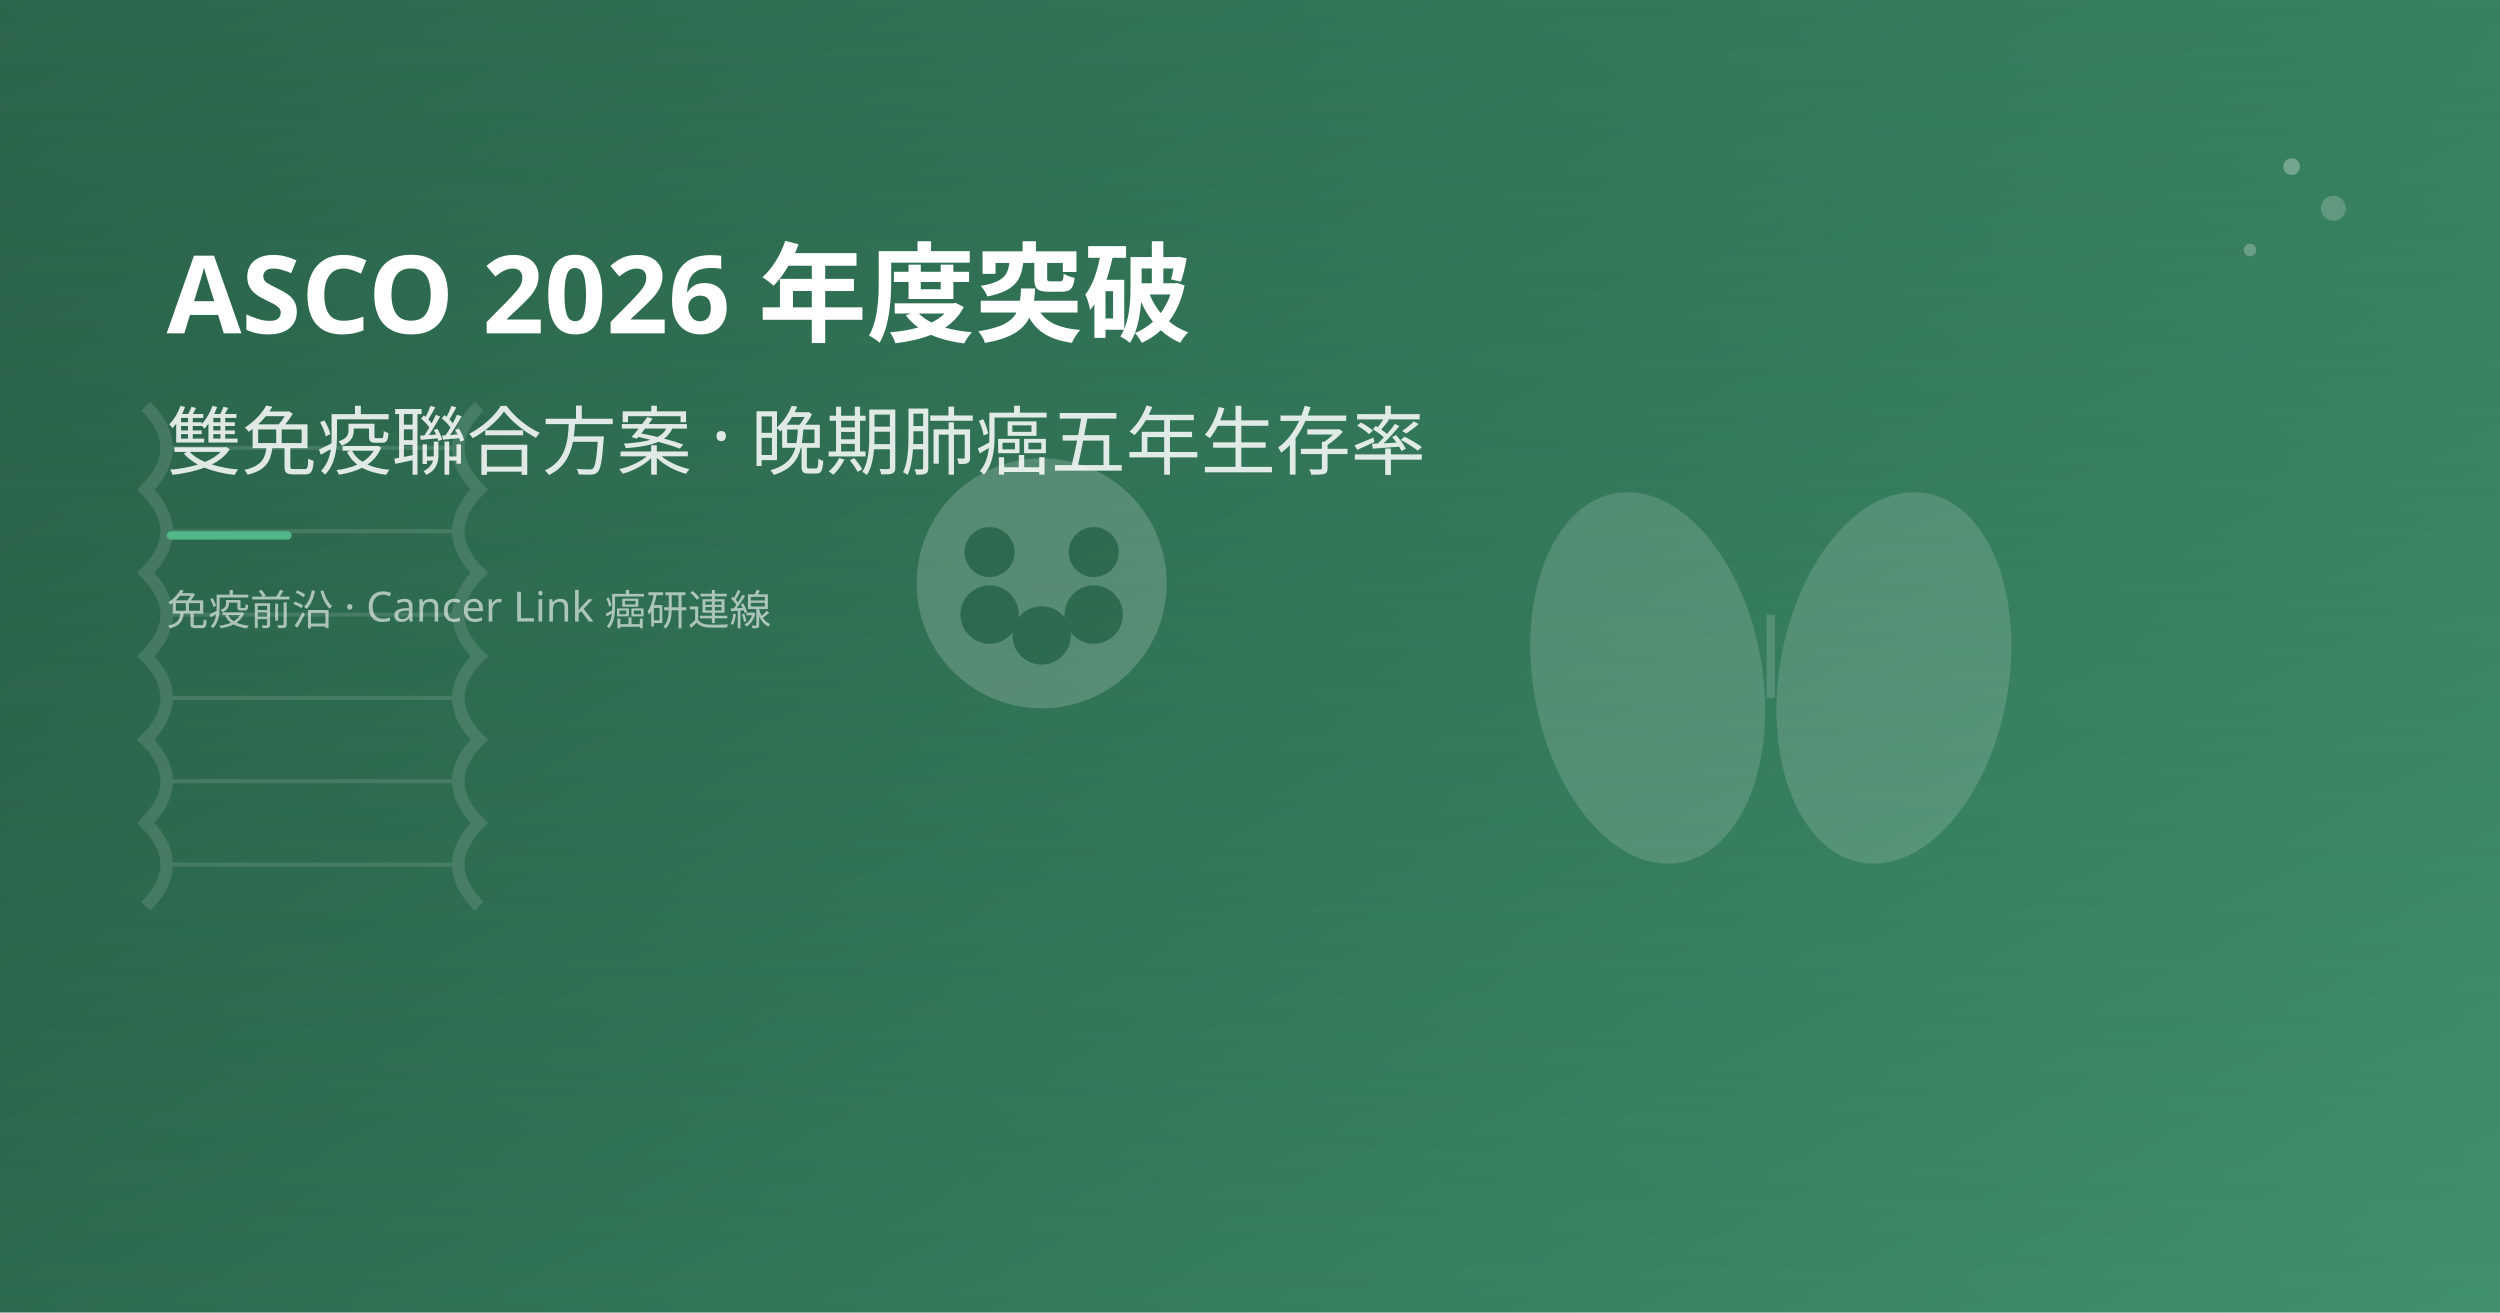
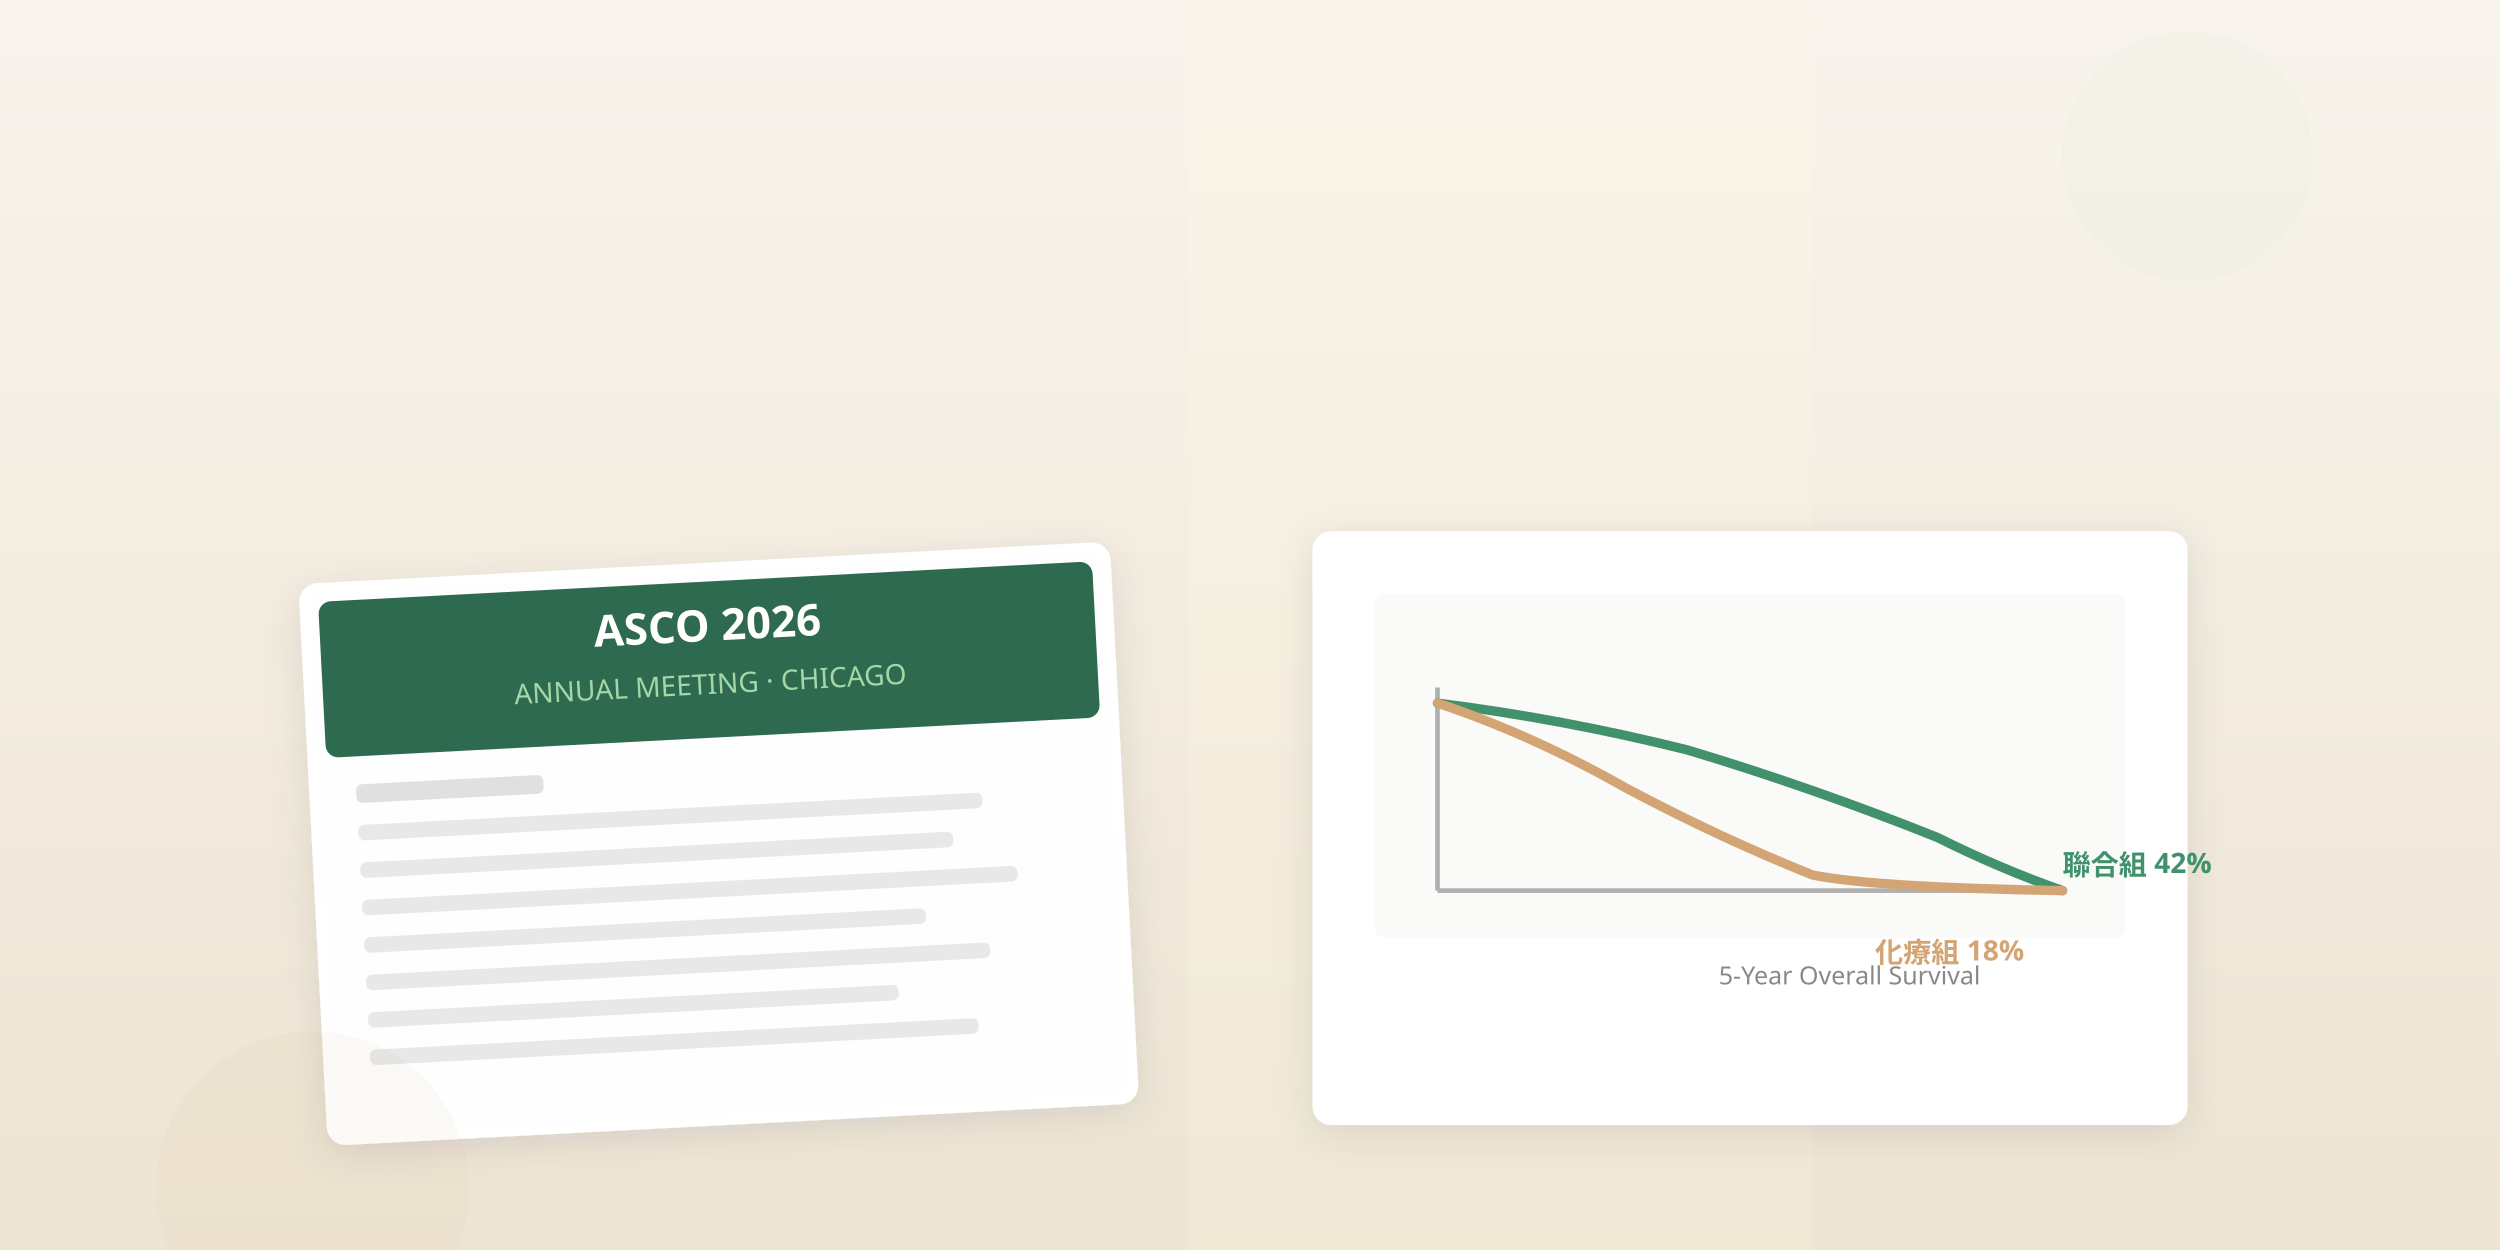
- <svg xmlns="http://www.w3.org/2000/svg" viewBox="0 0 1200 630" fill="none">
+ <svg xmlns="http://www.w3.org/2000/svg" viewBox="0 0 800 400" fill="none">
  <defs>
-     <linearGradient id="bg1" x1="0" y1="0" x2="1" y2="1">
-       <stop offset="0%" stop-color="#1b4332" />
-       <stop offset="50%" stop-color="#2d6a4f" />
-       <stop offset="100%" stop-color="#40916c" />
-     </linearGradient>
-     <linearGradient id="glow1" x1="0" y1="0" x2="0" y2="1">
-       <stop offset="0%" stop-color="#52b788" stop-opacity="0.3" />
-       <stop offset="100%" stop-color="#52b788" stop-opacity="0" />
+     <filter id="sd" x="-10%" y="-10%" width="130%" height="130%">
+       <feDropShadow dx="0" dy="3" stdDeviation="6" flood-color="#1a1a2e" flood-opacity="0.1" />
+     </filter>
+     <linearGradient id="bg2" x1="0" y1="0" x2="0" y2="1">
+       <stop offset="0%" stop-color="#f8f4ed" />
+       <stop offset="100%" stop-color="#ede4d3" />
    </linearGradient>
  </defs>
-   <rect width="1200" height="630" fill="url(#bg1)" />
-   <rect width="1200" height="630" fill="url(#glow1)" />
-   <g transform="translate(850, 315)" opacity="0.15">
-     <ellipse cx="-60" cy="0" rx="55" ry="90" fill="white" transform="rotate(-10)" />
-     <ellipse cx="60" cy="0" rx="55" ry="90" fill="white" transform="rotate(10)" />
-     <ellipse cx="-60" cy="0" rx="30" ry="50" fill="white" transform="rotate(-10)" />
-     <ellipse cx="60" cy="0" rx="30" ry="50" fill="white" transform="rotate(10)" />
-     <line x1="0" y1="-20" x2="0" y2="20" stroke="white" stroke-width="4" />
-   </g>
-   <g transform="translate(150, 315)" opacity="0.12">
-     <path d="M-80 -120 Q-60 -100 -80 -80 Q-60 -60 -80 -40 Q-60 -20 -80 0 Q-60 20 -80 40 Q-60 60 -80 80 Q-60 100 -80 120" stroke="white" stroke-width="6" fill="none" />
-     <path d="M80 -120 Q60 -100 80 -80 Q60 -60 80 -40 Q60 -20 80 0 Q60 20 80 40 Q60 60 80 80 Q60 100 80 120" stroke="white" stroke-width="6" fill="none" />
-     <line x1="-68" y1="-100" x2="68" y2="-100" stroke="white" stroke-width="2" />
-     <line x1="-72" y1="-60" x2="72" y2="-60" stroke="white" stroke-width="2" />
-     <line x1="-68" y1="-20" x2="68" y2="-20" stroke="white" stroke-width="2" />
-     <line x1="-72" y1="20" x2="72" y2="20" stroke="white" stroke-width="2" />
-     <line x1="-68" y1="60" x2="68" y2="60" stroke="white" stroke-width="2" />
-     <line x1="-72" y1="100" x2="72" y2="100" stroke="white" stroke-width="2" />
-   </g>
-   <g transform="translate(500, 280)" opacity="0.18">
-     <circle cx="0" cy="0" r="60" fill="white" />
-     <circle cx="-25" cy="-15" r="12" fill="#1b4332" />
-     <circle cx="25" cy="-15" r="12" fill="#1b4332" />
-     <circle cx="25" cy="15" r="14" fill="#1b4332" />
-     <circle cx="0" cy="25" r="14" fill="#1b4332" />
-     <circle cx="-25" cy="15" r="14" fill="#1b4332" />
-   </g>
-   <g transform="translate(80, 160)">
-     <text x="0" y="0" font-family="Noto Sans TC, sans-serif" font-size="52" font-weight="800" fill="white">ASCO 2026 年度突破</text>
-     <text x="0" y="65" font-family="Noto Sans TC, sans-serif" font-size="36" font-weight="500" fill="rgba(255,255,255,0.85)">雙免疫聯合方案 · 晚期肺癌五年生存率</text>
-     <rect x="0" y="95" width="60" height="4" rx="2" fill="#52b788" />
-     <text x="0" y="140" font-family="Noto Sans TC, sans-serif" font-size="20" fill="rgba(255,255,255,0.6)">免疫前沿 · Cancer Link 癌研連線</text>
-   </g>
-   <circle cx="1100" cy="80" r="4" fill="white" opacity="0.3" />
-   <circle cx="1120" cy="100" r="6" fill="white" opacity="0.2" />
-   <circle cx="1080" cy="120" r="3" fill="white" opacity="0.25" />
+   <rect width="800" height="400" fill="url(#bg2)" />
+   <rect x="380" y="0" width="200" height="400" fill="#fff8e1" opacity="0.2" />
+   <rect x="100" y="180" width="260" height="180" fill="#fff" rx="6" filter="url(#sd)" transform="rotate(-3 230 270)" />
+   <rect x="103" y="183" width="254" height="174" fill="#fefefe" rx="5" transform="rotate(-3 230 270)" />
+   <rect x="106" y="186" width="248" height="50" fill="#2d6a4f" rx="4" transform="rotate(-3 230 270)" />
+   <text x="230" y="205" text-anchor="middle" fill="#fff" font-size="14" font-weight="700" font-family="sans-serif" transform="rotate(-3 230 270)">ASCO 2026</text>
+   <text x="230" y="222" text-anchor="middle" fill="#a5d6a7" font-size="9" font-family="sans-serif" transform="rotate(-3 230 270)">ANNUAL MEETING · CHICAGO</text>
+   <rect x="115" y="245" width="60" height="6" fill="#e0e0e0" rx="2" transform="rotate(-3 230 270)" />
+   <rect x="115" y="258" width="200" height="5" fill="#e8e8e8" rx="2" transform="rotate(-3 230 270)" />
+   <rect x="115" y="270" width="190" height="5" fill="#e8e8e8" rx="2" transform="rotate(-3 230 270)" />
+   <rect x="115" y="282" width="210" height="5" fill="#e8e8e8" rx="2" transform="rotate(-3 230 270)" />
+   <rect x="115" y="294" width="180" height="5" fill="#e8e8e8" rx="2" transform="rotate(-3 230 270)" />
+   <rect x="115" y="306" width="200" height="5" fill="#e8e8e8" rx="2" transform="rotate(-3 230 270)" />
+   <rect x="115" y="318" width="170" height="5" fill="#e8e8e8" rx="2" transform="rotate(-3 230 270)" />
+   <rect x="115" y="330" width="195" height="5" fill="#e8e8e8" rx="2" transform="rotate(-3 230 270)" />
+   <rect x="420" y="170" width="280" height="190" fill="#fff" rx="6" filter="url(#sd)" />
+   <rect x="440" y="190" width="240" height="110" fill="#fafaf9" rx="3" />
+   <line x1="460" y1="220" x2="460" y2="285" stroke="#b0b0b0" stroke-width="1.5" />
+   <line x1="460" y1="285" x2="660" y2="285" stroke="#b0b0b0" stroke-width="1.5" />
+   <path d="M460 225 Q500 230 540 240 Q580 252 620 268 Q640 278 660 285" stroke="#40916c" stroke-width="3" fill="none" stroke-linecap="round" />
+   <path d="M460 225 Q490 235 520 252 Q550 268 580 280 Q600 284 660 285" stroke="#d4a574" stroke-width="3" fill="none" stroke-linecap="round" />
+   <text x="660" y="280" fill="#40916c" font-size="9" font-weight="600" font-family="sans-serif">聯合組 42%</text>
+   <text x="600" y="308" fill="#d4a574" font-size="9" font-weight="600" font-family="sans-serif">化療組 18%</text>
+   <text x="550" y="315" fill="#888" font-size="8" font-family="sans-serif">5-Year Overall Survival</text>
+   <circle cx="100" cy="380" r="50" fill="#d4a574" opacity="0.06" />
+   <circle cx="700" cy="50" r="40" fill="#a5d6a7" opacity="0.06" />
</svg>
